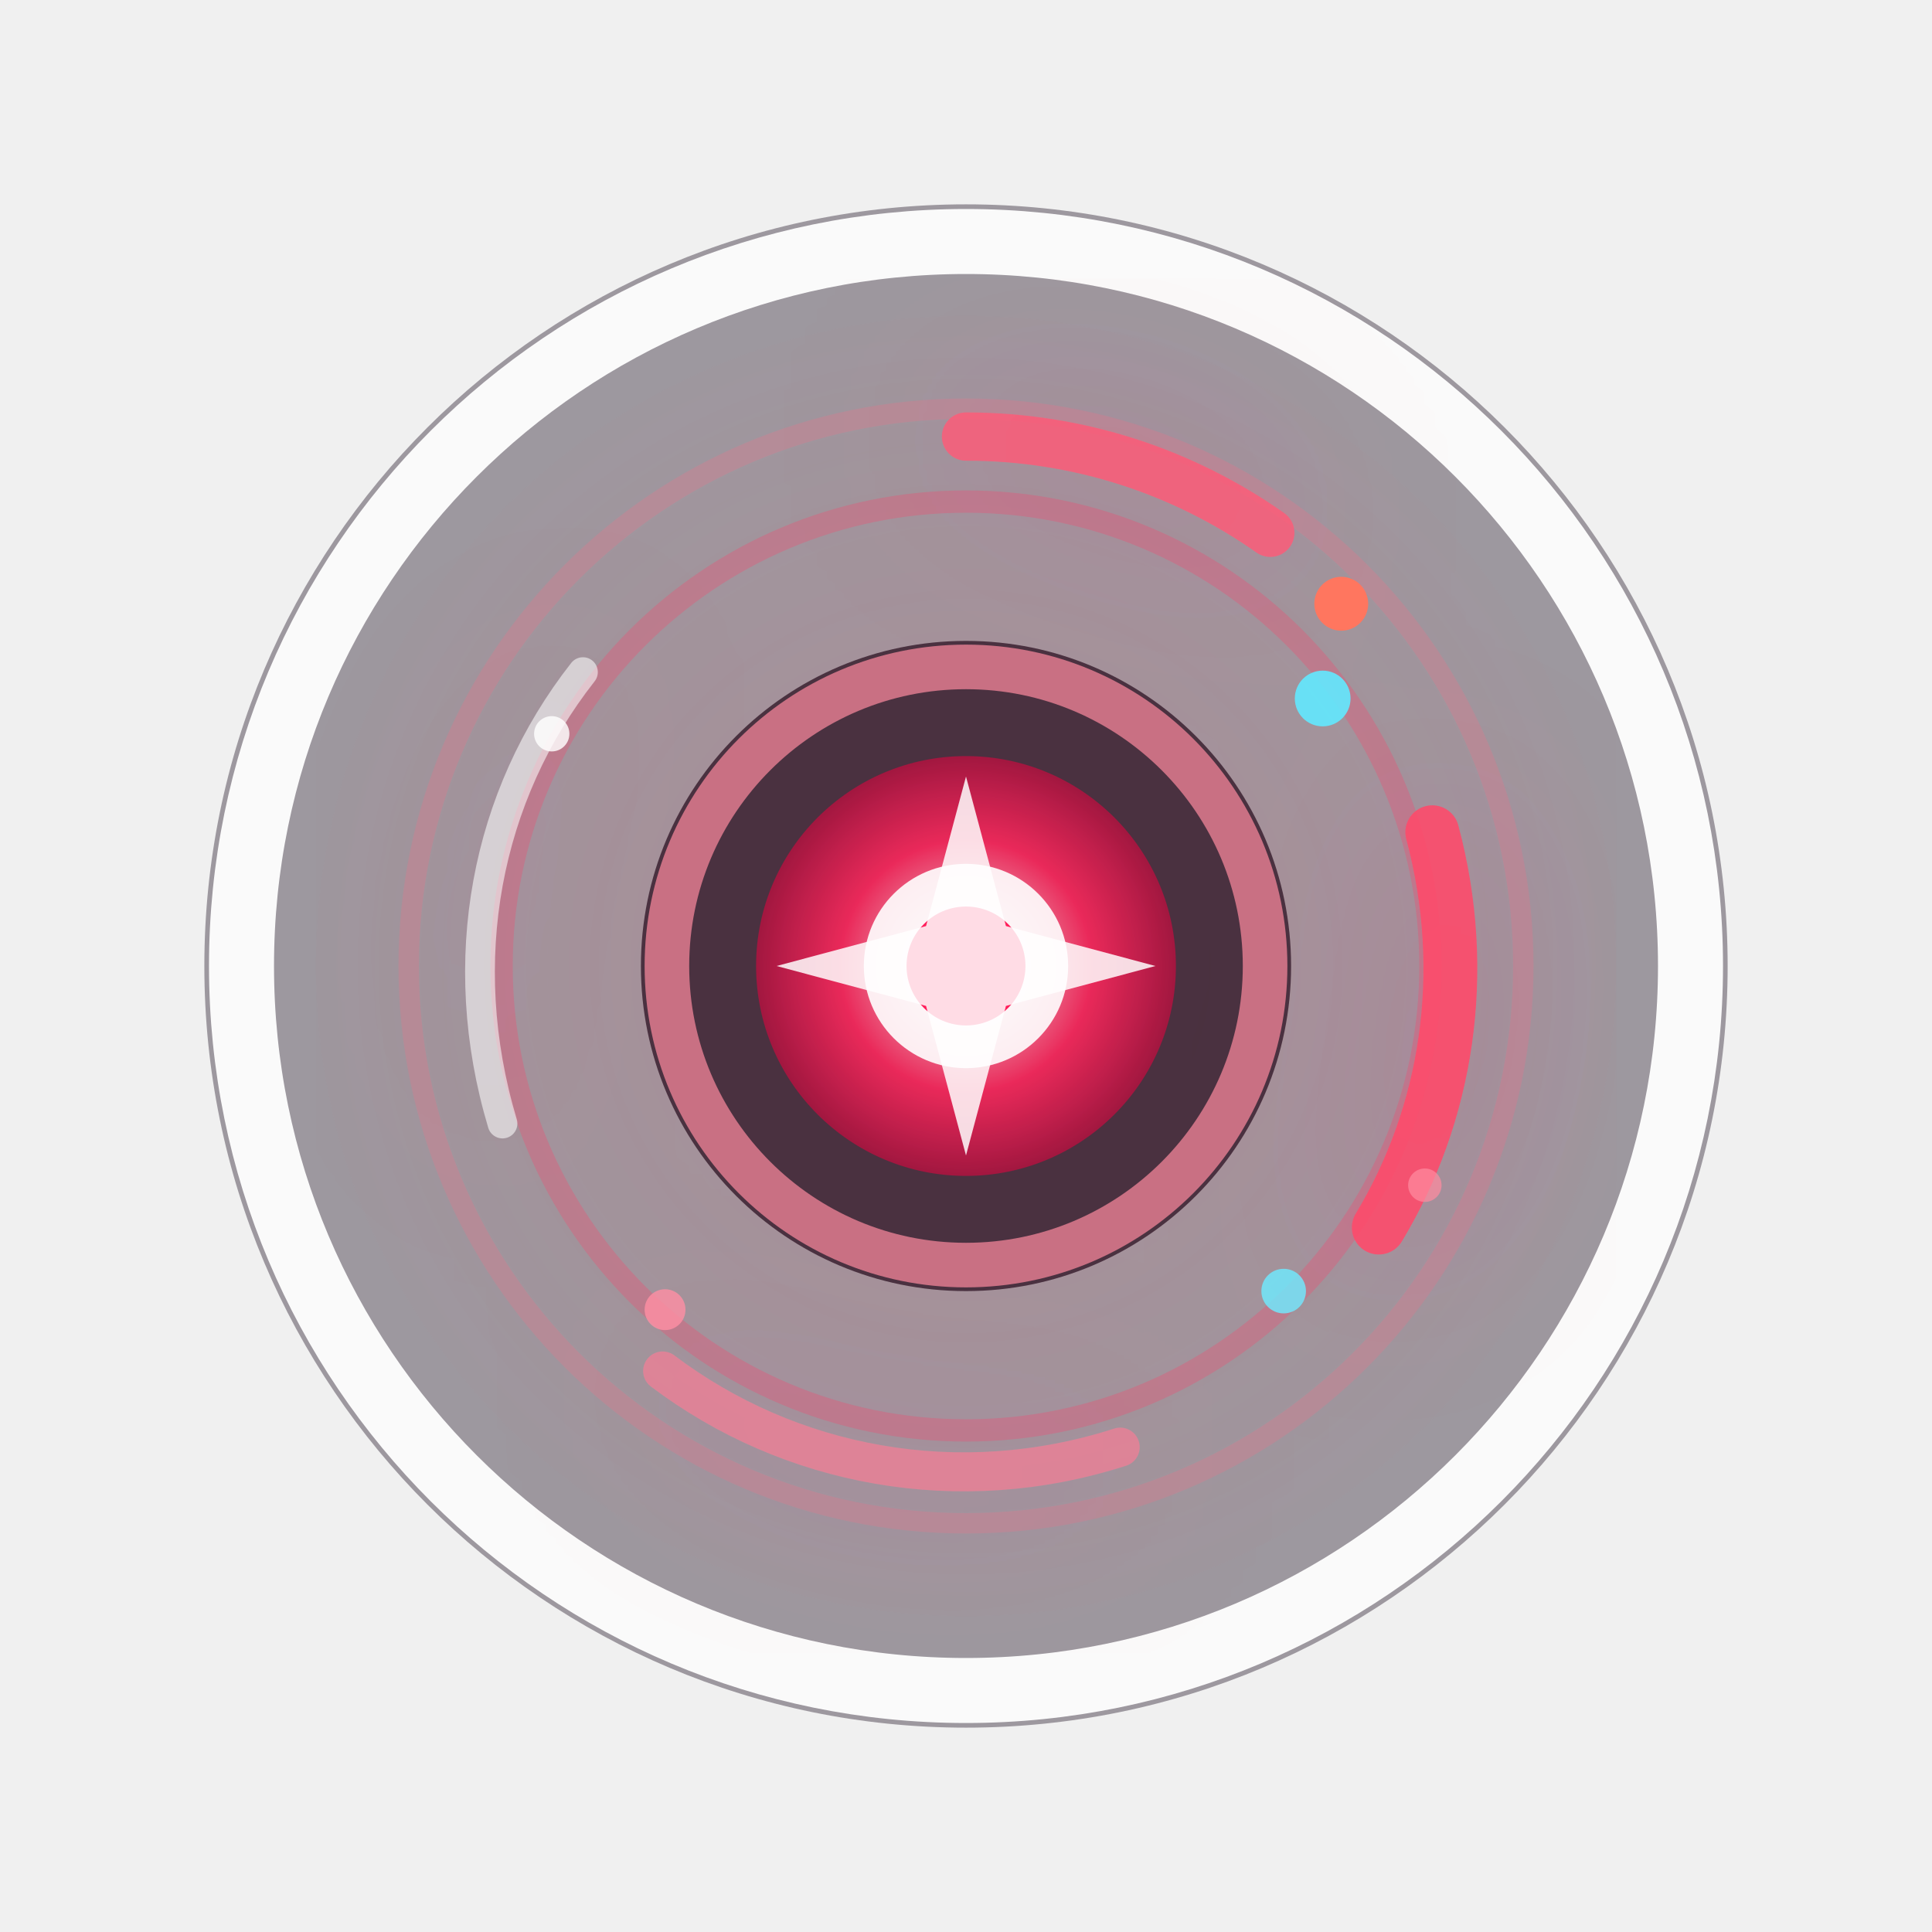
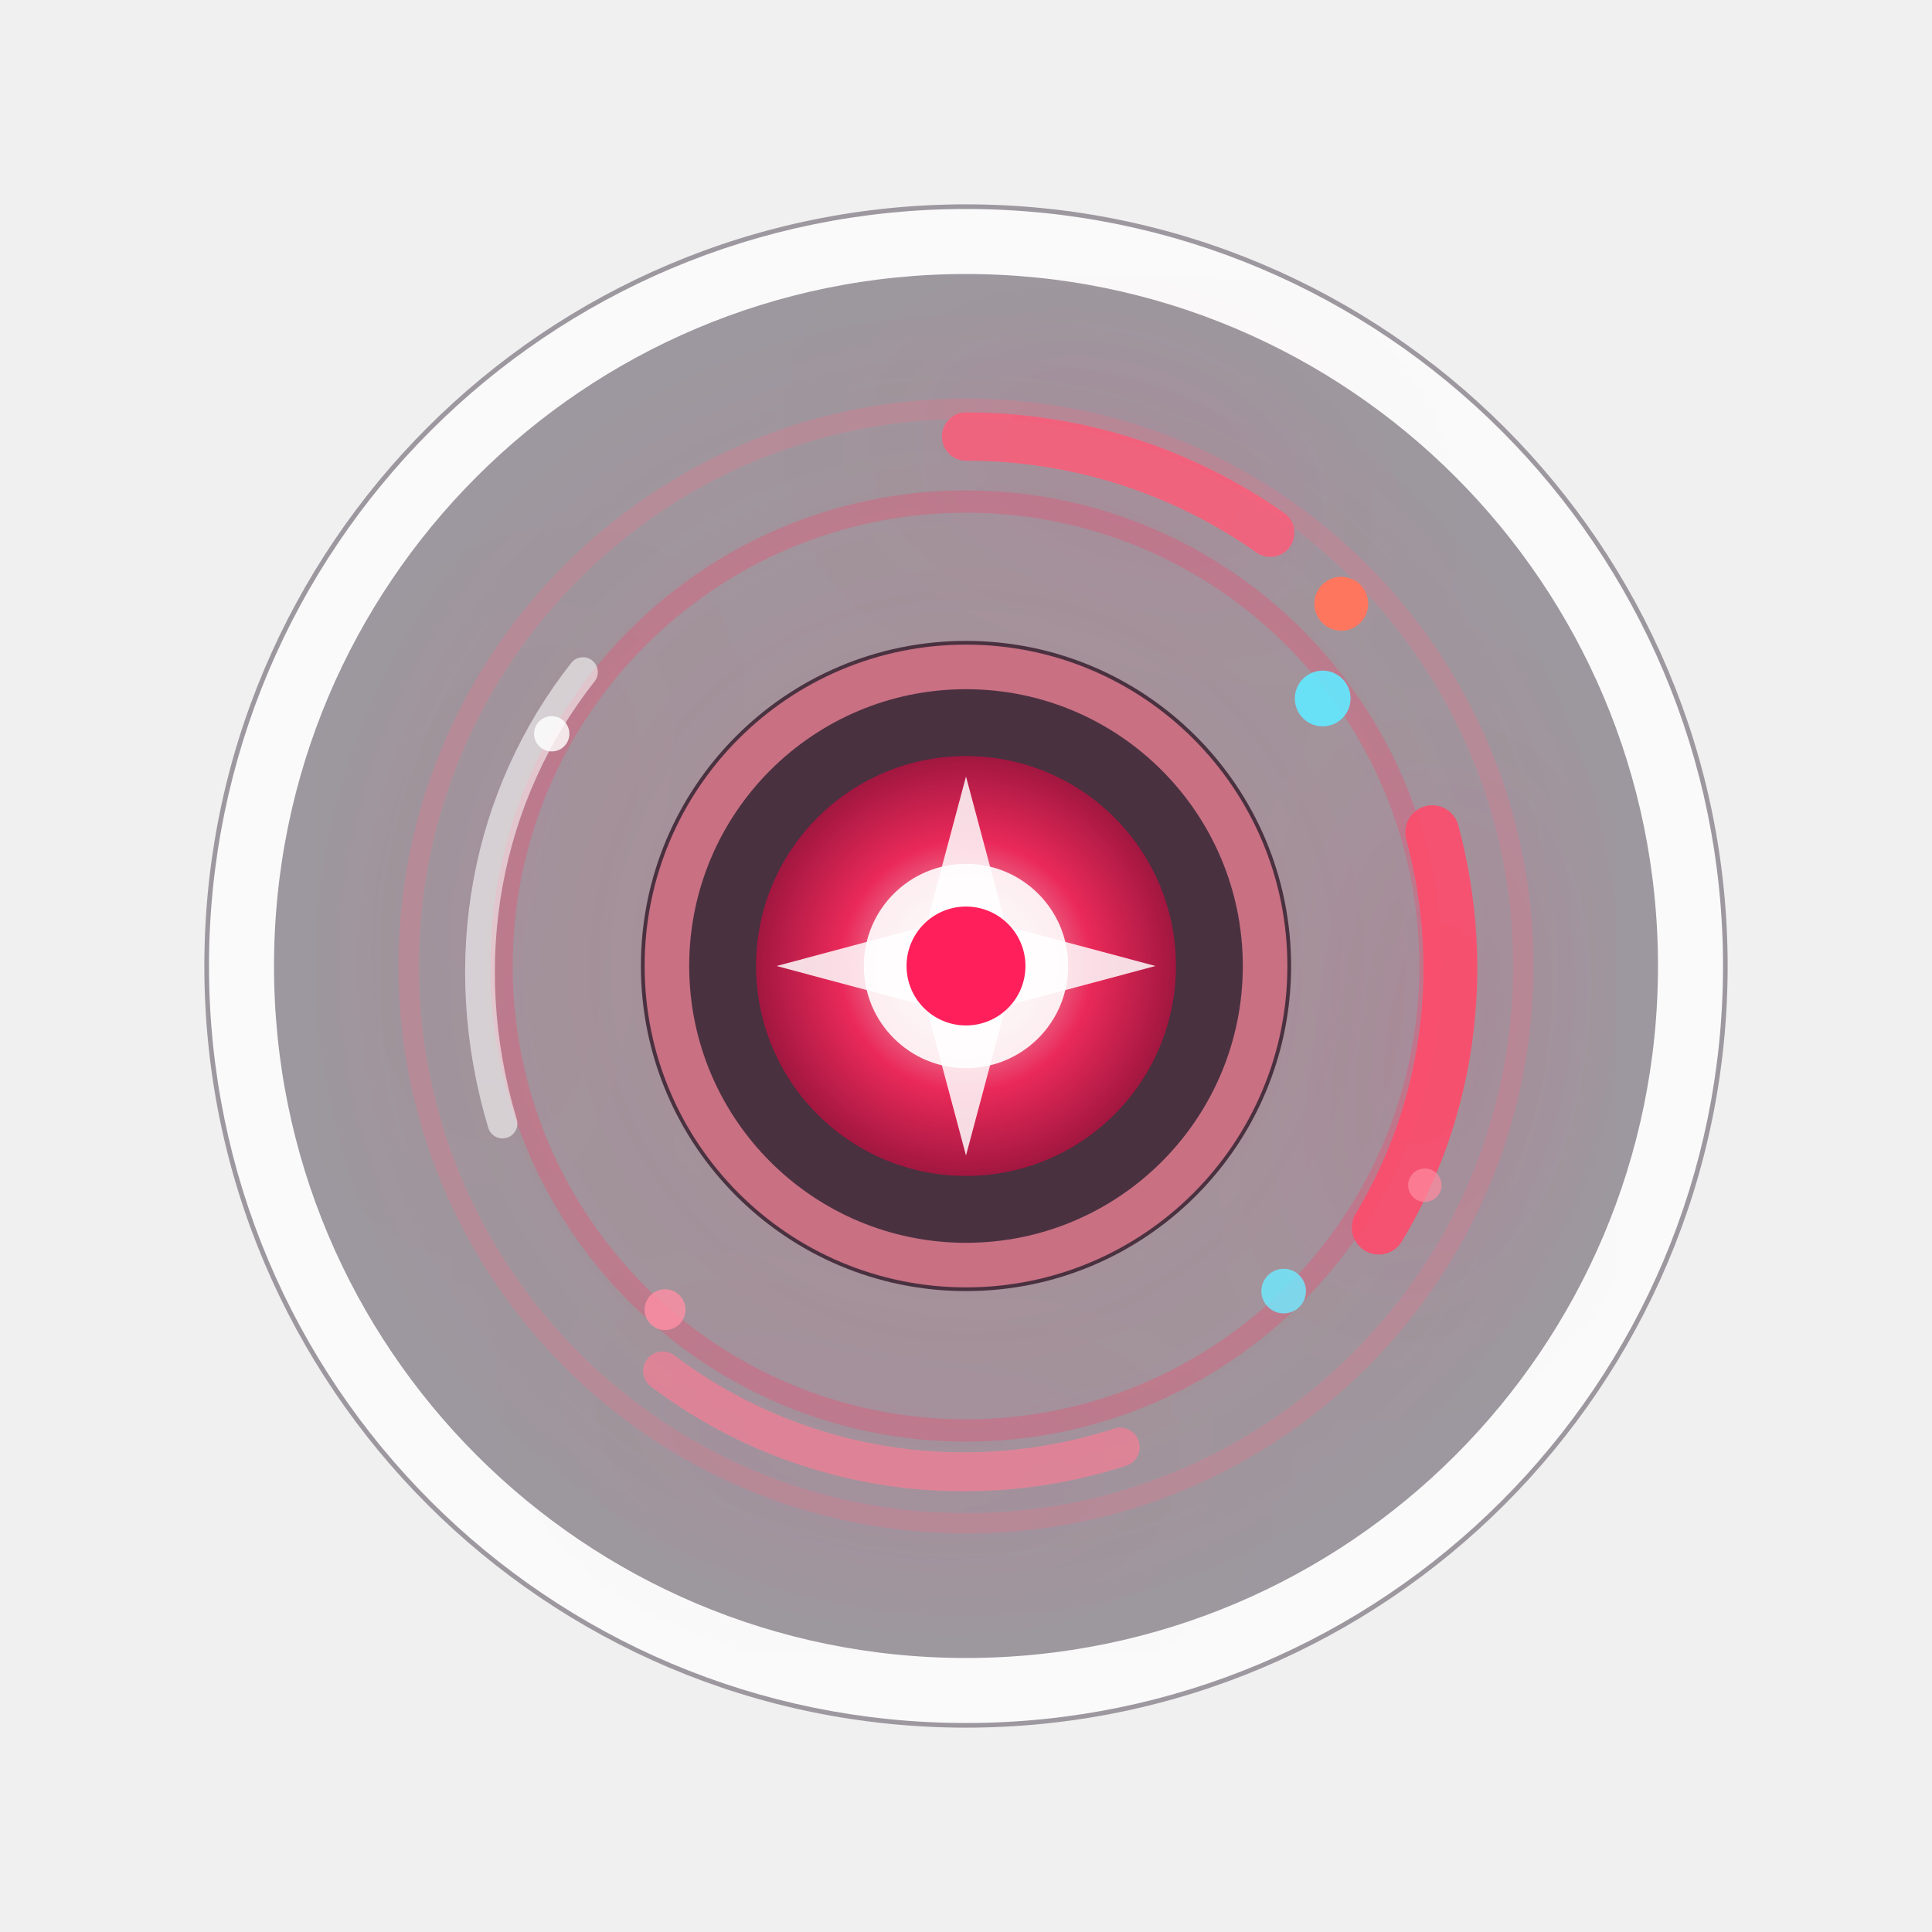
<svg xmlns="http://www.w3.org/2000/svg" width="104" height="104" viewBox="0 0 104 104" fill="none">
+   <style>
+     .outer-signal {
+       animation: outer-signal-spin 18s linear infinite;
+       transform-box: fill-box;
+       transform-origin: center;
+     }
+     .inner-signal {
+       animation: inner-signal-spin 24s linear infinite;
+       transform-box: fill-box;
+       transform-origin: center;
+     }
+     @keyframes outer-signal-spin {
+       to { transform: rotate(360deg); }
+     }
+     @keyframes inner-signal-spin {
+       to { transform: rotate(-360deg); }
+     }
+   </style>
  <circle cx="52" cy="52" r="41" fill="#2B2030" opacity="0.42" />
  <circle cx="52" cy="52" r="39" stroke="#FFFFFF" stroke-width="3.5" opacity="0.95" />
  <circle cx="52" cy="52" r="35" fill="url(#outer-red)" opacity="0.2" />
-   <circle cx="52" cy="52" r="30" stroke="#FF6B86" stroke-width="1.1" opacity="0.22" />
-   <circle cx="52" cy="52" r="25" stroke="#FF3E67" stroke-width="1.2" opacity="0.28" />
-   <g filter="url(#red-glow)">
-     <path d="M52 23.5C58.1 23.5 63.75 25.42 68.38 28.68" stroke="#FF5A78" stroke-width="2.6" stroke-linecap="round" opacity="0.82" />
-     <path d="M77.1 44.8C79.14 52.4 77.88 60.02 74.22 66.08" stroke="#FF4A6B" stroke-width="2.9" stroke-linecap="round" opacity="0.88" />
-     <path d="M60.3 77.9C51.6 80.7 42.5 78.96 35.67 73.8" stroke="#FF7A95" stroke-width="2.1" stroke-linecap="round" opacity="0.64" />
-     <path d="M27.05 60.48C24.42 51.7 26.16 42.82 31.38 36.18" stroke="#FFFFFF" stroke-width="1.6" stroke-linecap="round" opacity="0.56" />
+   <g class="outer-signal">
+     <circle cx="52" cy="52" r="30" stroke="#FF6B86" stroke-width="1.1" opacity="0.22" />
+     <circle cx="52" cy="52" r="25" stroke="#FF3E67" stroke-width="1.2" opacity="0.28" />
+     <g filter="url(#red-glow)">
+       <path d="M52 23.5C58.1 23.5 63.75 25.42 68.38 28.68" stroke="#FF5A78" stroke-width="2.6" stroke-linecap="round" opacity="0.82" />
+       <path d="M77.1 44.8C79.14 52.4 77.88 60.02 74.22 66.08" stroke="#FF4A6B" stroke-width="2.9" stroke-linecap="round" opacity="0.88" />
+       <path d="M60.3 77.9C51.6 80.7 42.5 78.96 35.67 73.8" stroke="#FF7A95" stroke-width="2.1" stroke-linecap="round" opacity="0.64" />
+       <path d="M27.05 60.48C24.42 51.7 26.16 42.82 31.38 36.18" stroke="#FFFFFF" stroke-width="1.6" stroke-linecap="round" opacity="0.56" />
+     </g>
+     <circle cx="72.2" cy="32.5" r="1.45" fill="#FF765F" />
+     <circle cx="29.7" cy="39.5" r="0.95" fill="#FFFFFF" opacity="0.82" />
+     <circle cx="35.8" cy="70.5" r="1.1" fill="#FF8FA4" opacity="0.8" />
+     <circle cx="76.7" cy="63.8" r="0.9" fill="#FF8AA0" opacity="0.72" />
+     <circle cx="71.2" cy="37.6" r="1.5" fill="#62E9FF" opacity="0.9" />
+     <circle cx="69.1" cy="69.5" r="1.2" fill="#6FEAFF" opacity="0.82" />
  </g>
-   <circle cx="52" cy="52" r="17.5" fill="#270C1D" opacity="0.72" />
-   <circle cx="52" cy="52" r="16.1" stroke="#FF8AA0" stroke-width="2.4" opacity="0.7" />
-   <circle cx="52" cy="52" r="11.3" fill="url(#core-red)" opacity="0.88" />
+   <g class="inner-signal">
+     <circle cx="52" cy="52" r="17.5" fill="#270C1D" opacity="0.72" />
+     <circle cx="52" cy="52" r="16.1" stroke="#FF8AA0" stroke-width="2.4" opacity="0.7" />
+     <circle cx="52" cy="52" r="11.3" fill="url(#core-red)" opacity="0.88" />
+     <path d="M52 41.8L54.15 49.85L62.2 52L54.15 54.15L52 62.2L49.85 54.15L41.8 52L49.85 49.85L52 41.8Z" fill="#FFFFFF" opacity="0.84" />
+   </g>
  <circle cx="52" cy="52" r="5.5" fill="#FFFFFF" opacity="0.9" />
  <circle cx="52" cy="52" r="3.2" fill="#FF1F5B" />
-   <path d="M52 41.8L54.15 49.85L62.2 52L54.15 54.15L52 62.2L49.85 54.15L41.8 52L49.85 49.85L52 41.8Z" fill="#FFFFFF" opacity="0.84" />
-   <circle cx="72.2" cy="32.5" r="1.45" fill="#FF765F" />
-   <circle cx="29.7" cy="39.5" r="0.95" fill="#FFFFFF" opacity="0.82" />
-   <circle cx="35.8" cy="70.5" r="1.1" fill="#FF8FA4" opacity="0.8" />
-   <circle cx="76.7" cy="63.8" r="0.9" fill="#FF8AA0" opacity="0.72" />
-   <circle cx="71.2" cy="37.6" r="1.5" fill="#62E9FF" opacity="0.9" />
-   <circle cx="69.1" cy="69.5" r="1.2" fill="#6FEAFF" opacity="0.82" />
  <defs>
    <radialGradient id="outer-red" cx="0" cy="0" r="1" gradientUnits="userSpaceOnUse" gradientTransform="translate(52 52) rotate(90) scale(38)">
      <stop stop-color="#FF1F5B" stop-opacity="0.78" />
      <stop offset="0.48" stop-color="#FF4868" stop-opacity="0.34" />
      <stop offset="1" stop-color="#FF4868" stop-opacity="0" />
    </radialGradient>
    <radialGradient id="core-red" cx="0" cy="0" r="1" gradientUnits="userSpaceOnUse" gradientTransform="translate(52 52) rotate(90) scale(13)">
      <stop stop-color="#FFFFFF" />
      <stop offset="0.18" stop-color="#FFB9C7" />
      <stop offset="0.52" stop-color="#FF285E" />
      <stop offset="1" stop-color="#8F0B34" />
    </radialGradient>
    <filter id="red-glow" x="17" y="15" width="70" height="74" filterUnits="userSpaceOnUse" color-interpolation-filters="sRGB">
      <feDropShadow dx="0" dy="0" stdDeviation="2.2" flood-color="#FF315F" flood-opacity="0.78" />
      <feDropShadow dx="0" dy="0" stdDeviation="5.2" flood-color="#FF315F" flood-opacity="0.28" />
    </filter>
  </defs>
</svg>
